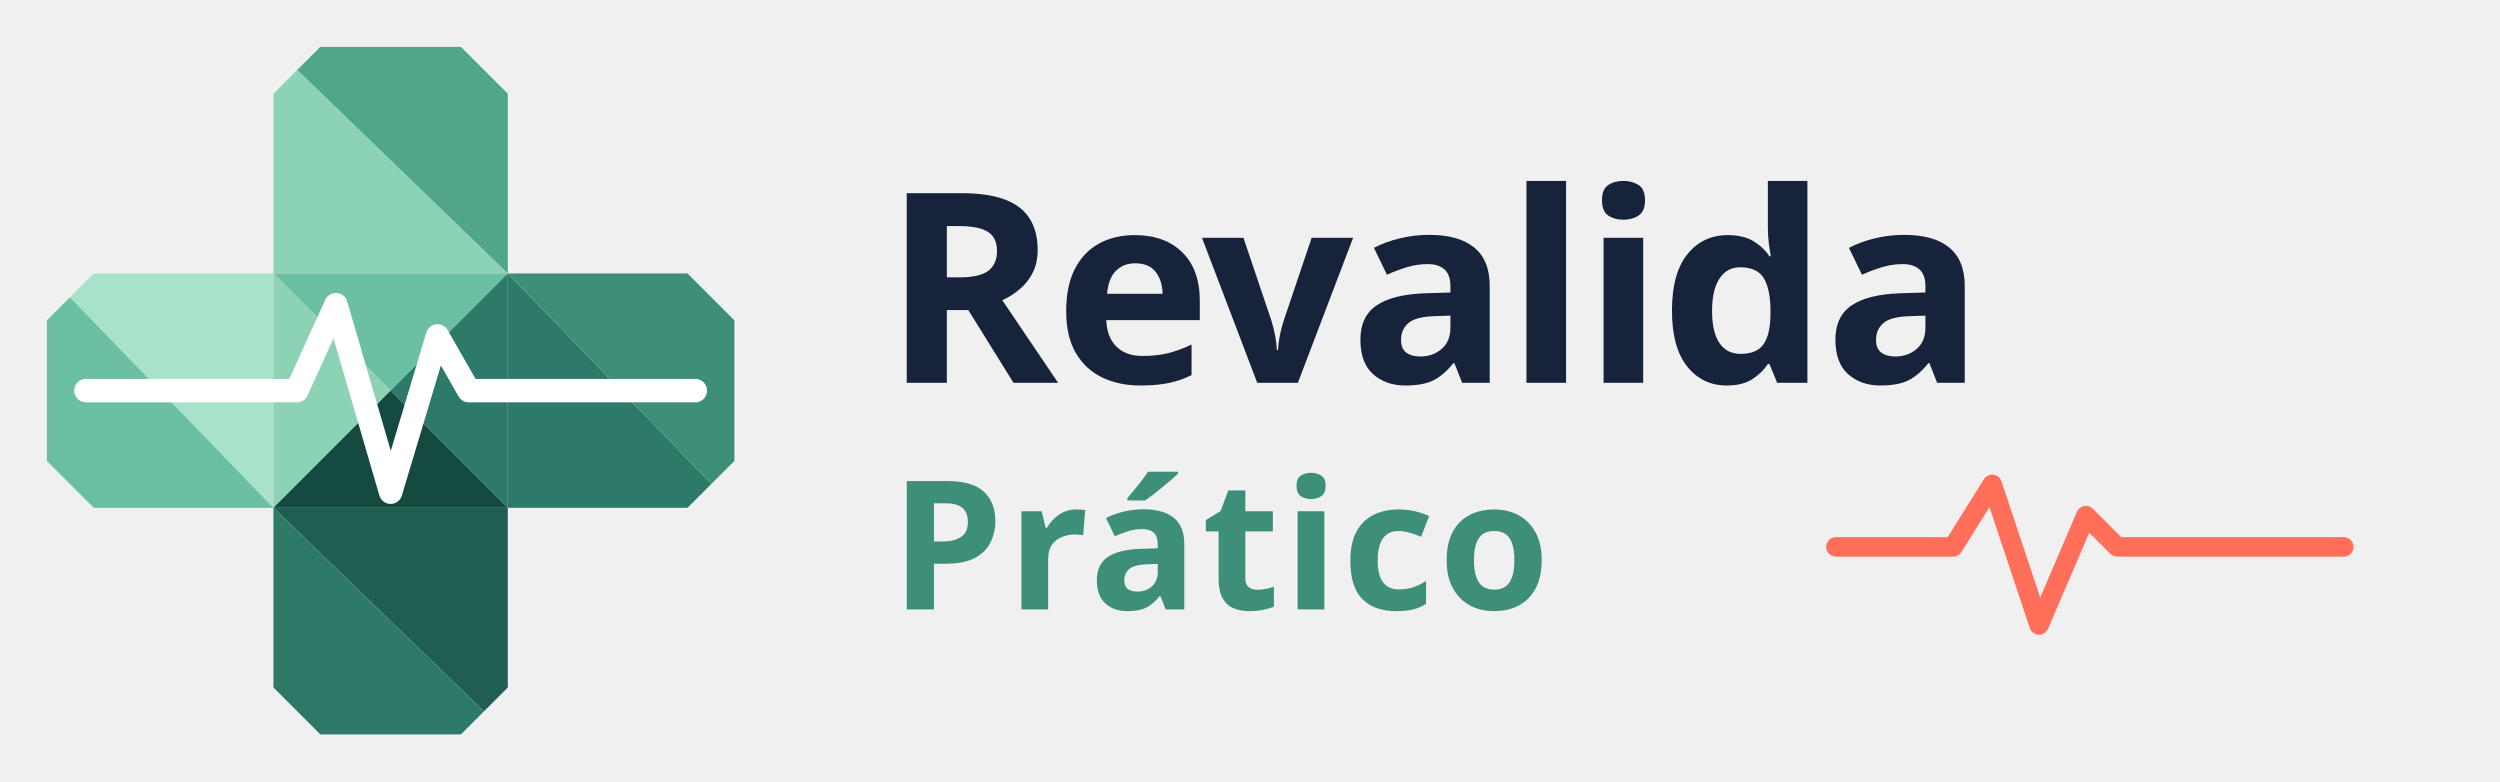
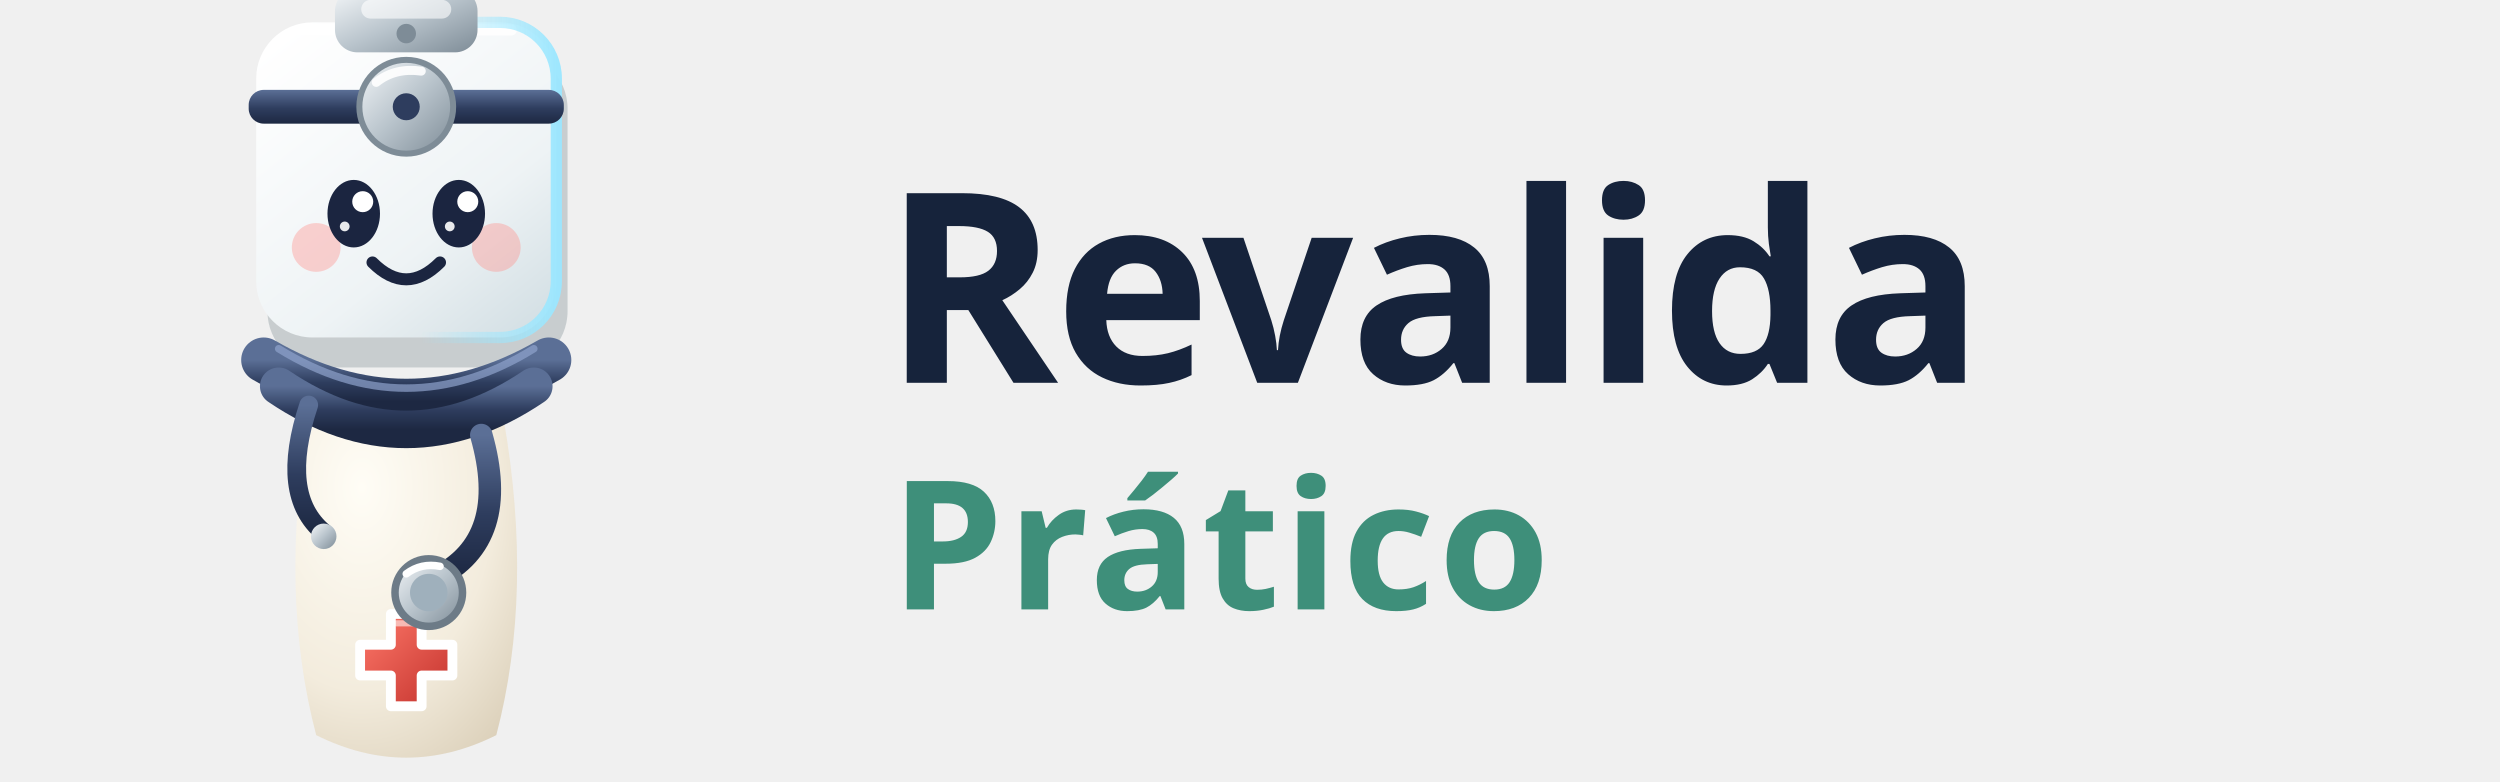
<svg xmlns="http://www.w3.org/2000/svg" viewBox="0 0 640 200" role="img" aria-label="Revalida Prático">
-   <g>
-     <clipPath id="rv-cx">
-       <path d="M82 12H118L130 24V70H176L188 82V118L176 130H130V176L118 188H82L70 176V130H24L12 118V82L24 70H70V24Z" />
-     </clipPath>
-     <g clip-path="url(#rv-cx)">
-       <polygon points="70,70 70,12 130,70" fill="#8CD3B6" />
-       <polygon points="70,12 130,12 130,70" fill="#4FA68B" />
-       <polygon points="70,70 12,70 70,130" fill="#A9E2CB" />
-       <polygon points="12,70 12,130 70,130" fill="#6BBFA2" />
-       <polygon points="130,70 188,130 130,130" fill="#2D7A68" />
-       <polygon points="130,70 188,70 188,130" fill="#3E8F7A" />
-       <polygon points="70,130 130,188 130,130" fill="#1F5F52" />
-       <polygon points="70,130 70,188 130,188" fill="#2D7A68" />
-       <polygon points="70,70 130,70 100,100" fill="#6BBFA2" />
-       <polygon points="70,70 100,100 70,130" fill="#8CD3B6" />
-       <polygon points="130,70 130,130 100,100" fill="#2D7A68" />
-       <polygon points="70,130 100,100 130,130" fill="#154A40" />
+   <g transform="translate(6 -4) scale(.98)">
+     <defs>
+       <linearGradient id="rvg-prancheta" x1=".15" y1="0" x2=".9" y2="1">
+         <stop offset="0" stop-color="#FFFFFF" />
+         <stop offset=".65" stop-color="#EEF3F5" />
+         <stop offset="1" stop-color="#D3DFE4" />
+       </linearGradient>
+       <radialGradient id="rvg-atadura" cx=".3" cy=".2" r="1">
+         <stop offset="0" stop-color="#FFFDF6" />
+         <stop offset=".6" stop-color="#F3ECDD" />
+         <stop offset="1" stop-color="#D9CDB6" />
+       </radialGradient>
+       <linearGradient id="rvg-prata" x1="0" y1="0" x2="1" y2="1">
+         <stop offset="0" stop-color="#F4F7F9" />
+         <stop offset=".5" stop-color="#B9C4CC" />
+         <stop offset="1" stop-color="#7E8C97" />
+       </linearGradient>
+       <linearGradient id="rvg-tubo" x1="0" y1="0" x2="0" y2="1">
+         <stop offset="0" stop-color="#5B6F96" />
+         <stop offset=".55" stop-color="#2E3D5E" />
+         <stop offset="1" stop-color="#1D2842" />
+       </linearGradient>
+       <linearGradient id="rvg-cruz" x1="0" y1="0" x2="1" y2="1">
+         <stop offset="0" stop-color="#FF7A6B" />
+         <stop offset="1" stop-color="#C2302B" />
+       </linearGradient>
+       <linearGradient id="rvg-sapato" x1="0" y1="0" x2="1" y2="1">
+         <stop offset="0" stop-color="#6BC9AC" />
+         <stop offset="1" stop-color="#2D7A68" />
+       </linearGradient>
+       <linearGradient id="rvg-livro1" x1="0" y1="0" x2="1" y2="1">
+         <stop offset="0" stop-color="#4FB59A" />
+         <stop offset="1" stop-color="#1F6454" />
+       </linearGradient>
+       <linearGradient id="rvg-livro2" x1="0" y1="0" x2="1" y2="1">
+         <stop offset="0" stop-color="#F6C85A" />
+         <stop offset="1" stop-color="#C98F1E" />
+       </linearGradient>
+       <linearGradient id="rvg-livro3" x1="0" y1="0" x2="1" y2="1">
+         <stop offset="0" stop-color="#5E78C9" />
+         <stop offset="1" stop-color="#26357A" />
+       </linearGradient>
+       <linearGradient id="rvg-papel" x1="0" y1="0" x2="0" y2="1">
+         <stop offset="0" stop-color="#FFFDF4" />
+         <stop offset="1" stop-color="#E5D9BE" />
+       </linearGradient>
+       <linearGradient id="rvg-rim" x1="0" y1="0" x2="1" y2="0">
+         <stop offset=".55" stop-color="#9BE7FF" stop-opacity="0" />
+         <stop offset="1" stop-color="#9BE7FF" stop-opacity=".95" />
+       </linearGradient>
+       <radialGradient id="rvg-brilho">
+         <stop offset="0" stop-color="#E9FFFF" />
+         <stop offset=".35" stop-color="#7CF2FF" stop-opacity=".85" />
+         <stop offset="1" stop-color="#7CF2FF" stop-opacity="0" />
+       </radialGradient>
+       <filter id="rvg-sombra" x="-20%" y="-20%" width="140%" height="150%">
+         <feDropShadow dx="1.5" dy="3" stdDeviation="2.4" flood-color="#0E2F3A" flood-opacity=".28" />
+       </filter>
+       <filter id="rvg-suave" x="-30%" y="-30%" width="160%" height="160%">
+         <feGaussianBlur stdDeviation="2.2" />
+       </filter>
+     </defs>
+     <g transform="translate(100 104) scale(.98) translate(-92 -140)">
+       <path d="M66 150Q58 196 68 234Q92 246 116 234Q126 196 118 150Q92 160 66 150Z" fill="url(#rvg-atadura)" />
+       <path d="M87.9 201.7H96.1V209.9H104.3V218.1H96.1V226.3H87.9V218.1H79.7V209.9H87.9Z" fill="url(#rvg-cruz)" stroke="#fff" stroke-width="2.624" stroke-linejoin="round" />
+       <path d="M89.4 204.2H94.6" stroke="#fff" stroke-width="1.64" stroke-linecap="round" opacity=".55" />
+       <g>
+         <rect x="53" y="48" width="80" height="84" rx="15" fill="#0E2F3A" opacity=".18" transform="translate(2 4)" />
+         <rect x="52" y="44" width="80" height="84" rx="15" fill="url(#rvg-prancheta)" />
+         <path d="M64 46H120" stroke="#fff" stroke-width="3" stroke-linecap="round" opacity=".85" />
+         <rect x="52" y="44" width="80" height="84" rx="15" fill="none" stroke="url(#rvg-rim)" stroke-width="3" />
+         <rect x="73" y="35" width="38" height="17" rx="6" fill="url(#rvg-prata)" />
+         <rect x="80" y="38" width="24" height="5" rx="2.5" fill="#fff" opacity=".6" />
+         <circle cx="92" cy="47" r="2.6" fill="#7E8C97" />
+         <rect x="50" y="62" width="84" height="9" rx="4" fill="url(#rvg-tubo)" />
+         <circle cx="92" cy="66.5" r="12.5" fill="url(#rvg-prata)" stroke="#7E8C97" stroke-width="1.6" />
+         <circle cx="92" cy="66.5" r="3.6" fill="#2E3D5E" />
+         <path d="M84 60Q89 56 96 57" fill="none" stroke="#fff" stroke-width="2.4" stroke-linecap="round" opacity=".9" />
+         <circle cx="68" cy="104" r="6.5" fill="#FF8F8A" opacity=".38" />
+         <circle cx="116" cy="104" r="6.5" fill="#FF8F8A" opacity=".38" />
+         <g class="rv-m-olho">
+           <ellipse cx="78" cy="95" rx="7" ry="9" fill="#1B2540" />
+           <circle cx="80.4" cy="91.8" r="2.8" fill="#fff" />
+           <circle cx="75.6" cy="98.4" r="1.3" fill="#fff" opacity=".9" />
+         </g>
+         <g class="rv-m-olho">
+           <ellipse cx="106" cy="95" rx="7" ry="9" fill="#1B2540" />
+           <circle cx="108.4" cy="91.8" r="2.8" fill="#fff" />
+           <circle cx="103.6" cy="98.4" r="1.3" fill="#fff" opacity=".9" />
+         </g>
+         <path d="M83 108Q92 117 101 108" fill="none" stroke="#1B2540" stroke-width="3.2" stroke-linecap="round" />
+       </g>
+       <g>
+         <path d="M54 134Q92 156 130 134" fill="none" stroke="url(#rvg-tubo)" stroke-width="12" stroke-linecap="round" />
+         <path d="M58 141Q92 164 126 141" fill="none" stroke="url(#rvg-tubo)" stroke-width="10" stroke-linecap="round" />
+         <path d="M58 131Q92 152 126 131" fill="none" stroke="#8FA3CC" stroke-width="2" stroke-linecap="round" opacity=".7" />
+         <path d="M112 154Q120 182 100 192" fill="none" stroke="url(#rvg-tubo)" stroke-width="6" stroke-linecap="round" />
+         <circle cx="98" cy="196" r="9" fill="url(#rvg-prata)" stroke="#6D7B87" stroke-width="2" />
+         <circle cx="98" cy="196" r="5" fill="#9FB0BC" />
+         <path d="M92 191Q96 188 101 189" stroke="#fff" stroke-width="2" fill="none" stroke-linecap="round" />
+         <path d="M66 146Q58 170 70 180" fill="none" stroke="url(#rvg-tubo)" stroke-width="5" stroke-linecap="round" />
+         <circle cx="70" cy="181" r="3.4" fill="url(#rvg-prata)" />
+       </g>
    </g>
-     <polyline points="22,100 64,100 76,100 86,78 100,126 112,86 120,100 178,100" fill="none" stroke="#fff" stroke-width="6" stroke-linecap="round" stroke-linejoin="round" />
  </g>
  <text x="226" y="98" font-family="Outfit,'Poppins','Montserrat',system-ui,sans-serif" font-weight="800" font-size="68" fill="#16233B" letter-spacing="-1">Revalida</text>
  <text x="228" y="156" font-family="Outfit,'Poppins','Montserrat',system-ui,sans-serif" font-weight="600" font-size="46" fill="#3E8F7A" letter-spacing="1">Prático</text>
-   <polyline points="470,140 500,140 510,124 522,160 534,132 542,140 600,140" fill="none" stroke="#FF6F59" stroke-width="5" stroke-linecap="round" stroke-linejoin="round" />
</svg>
